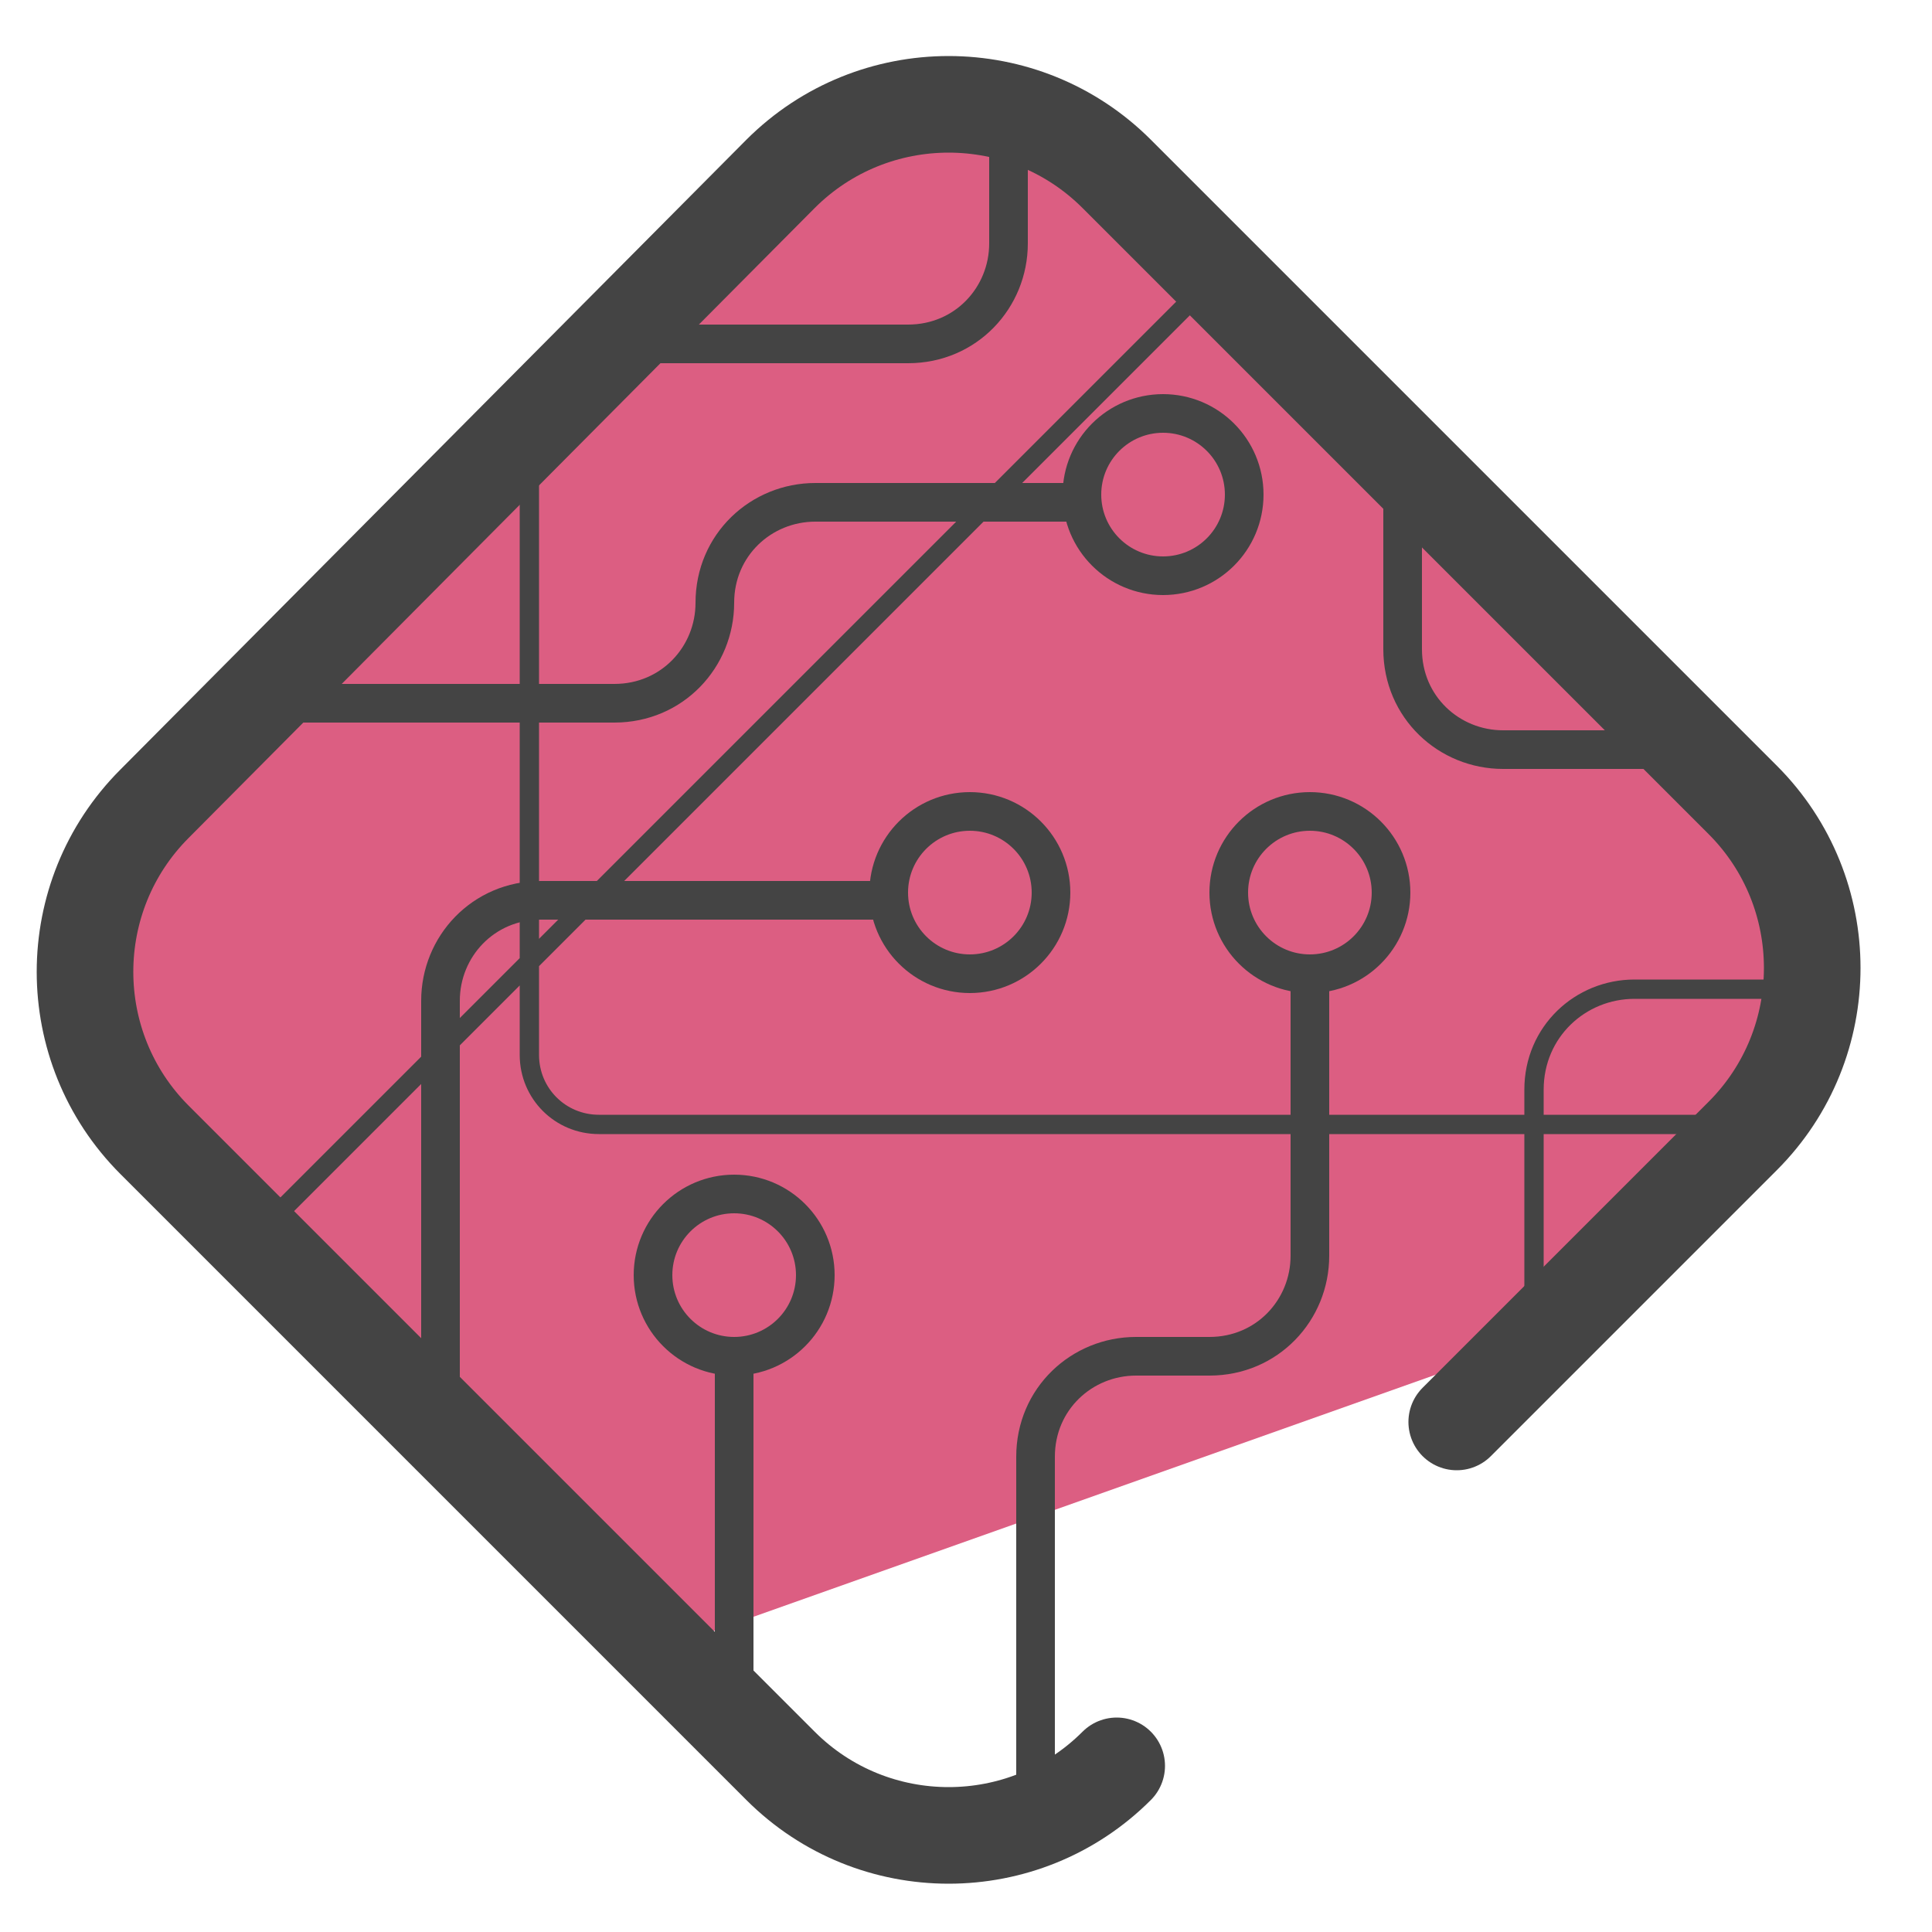
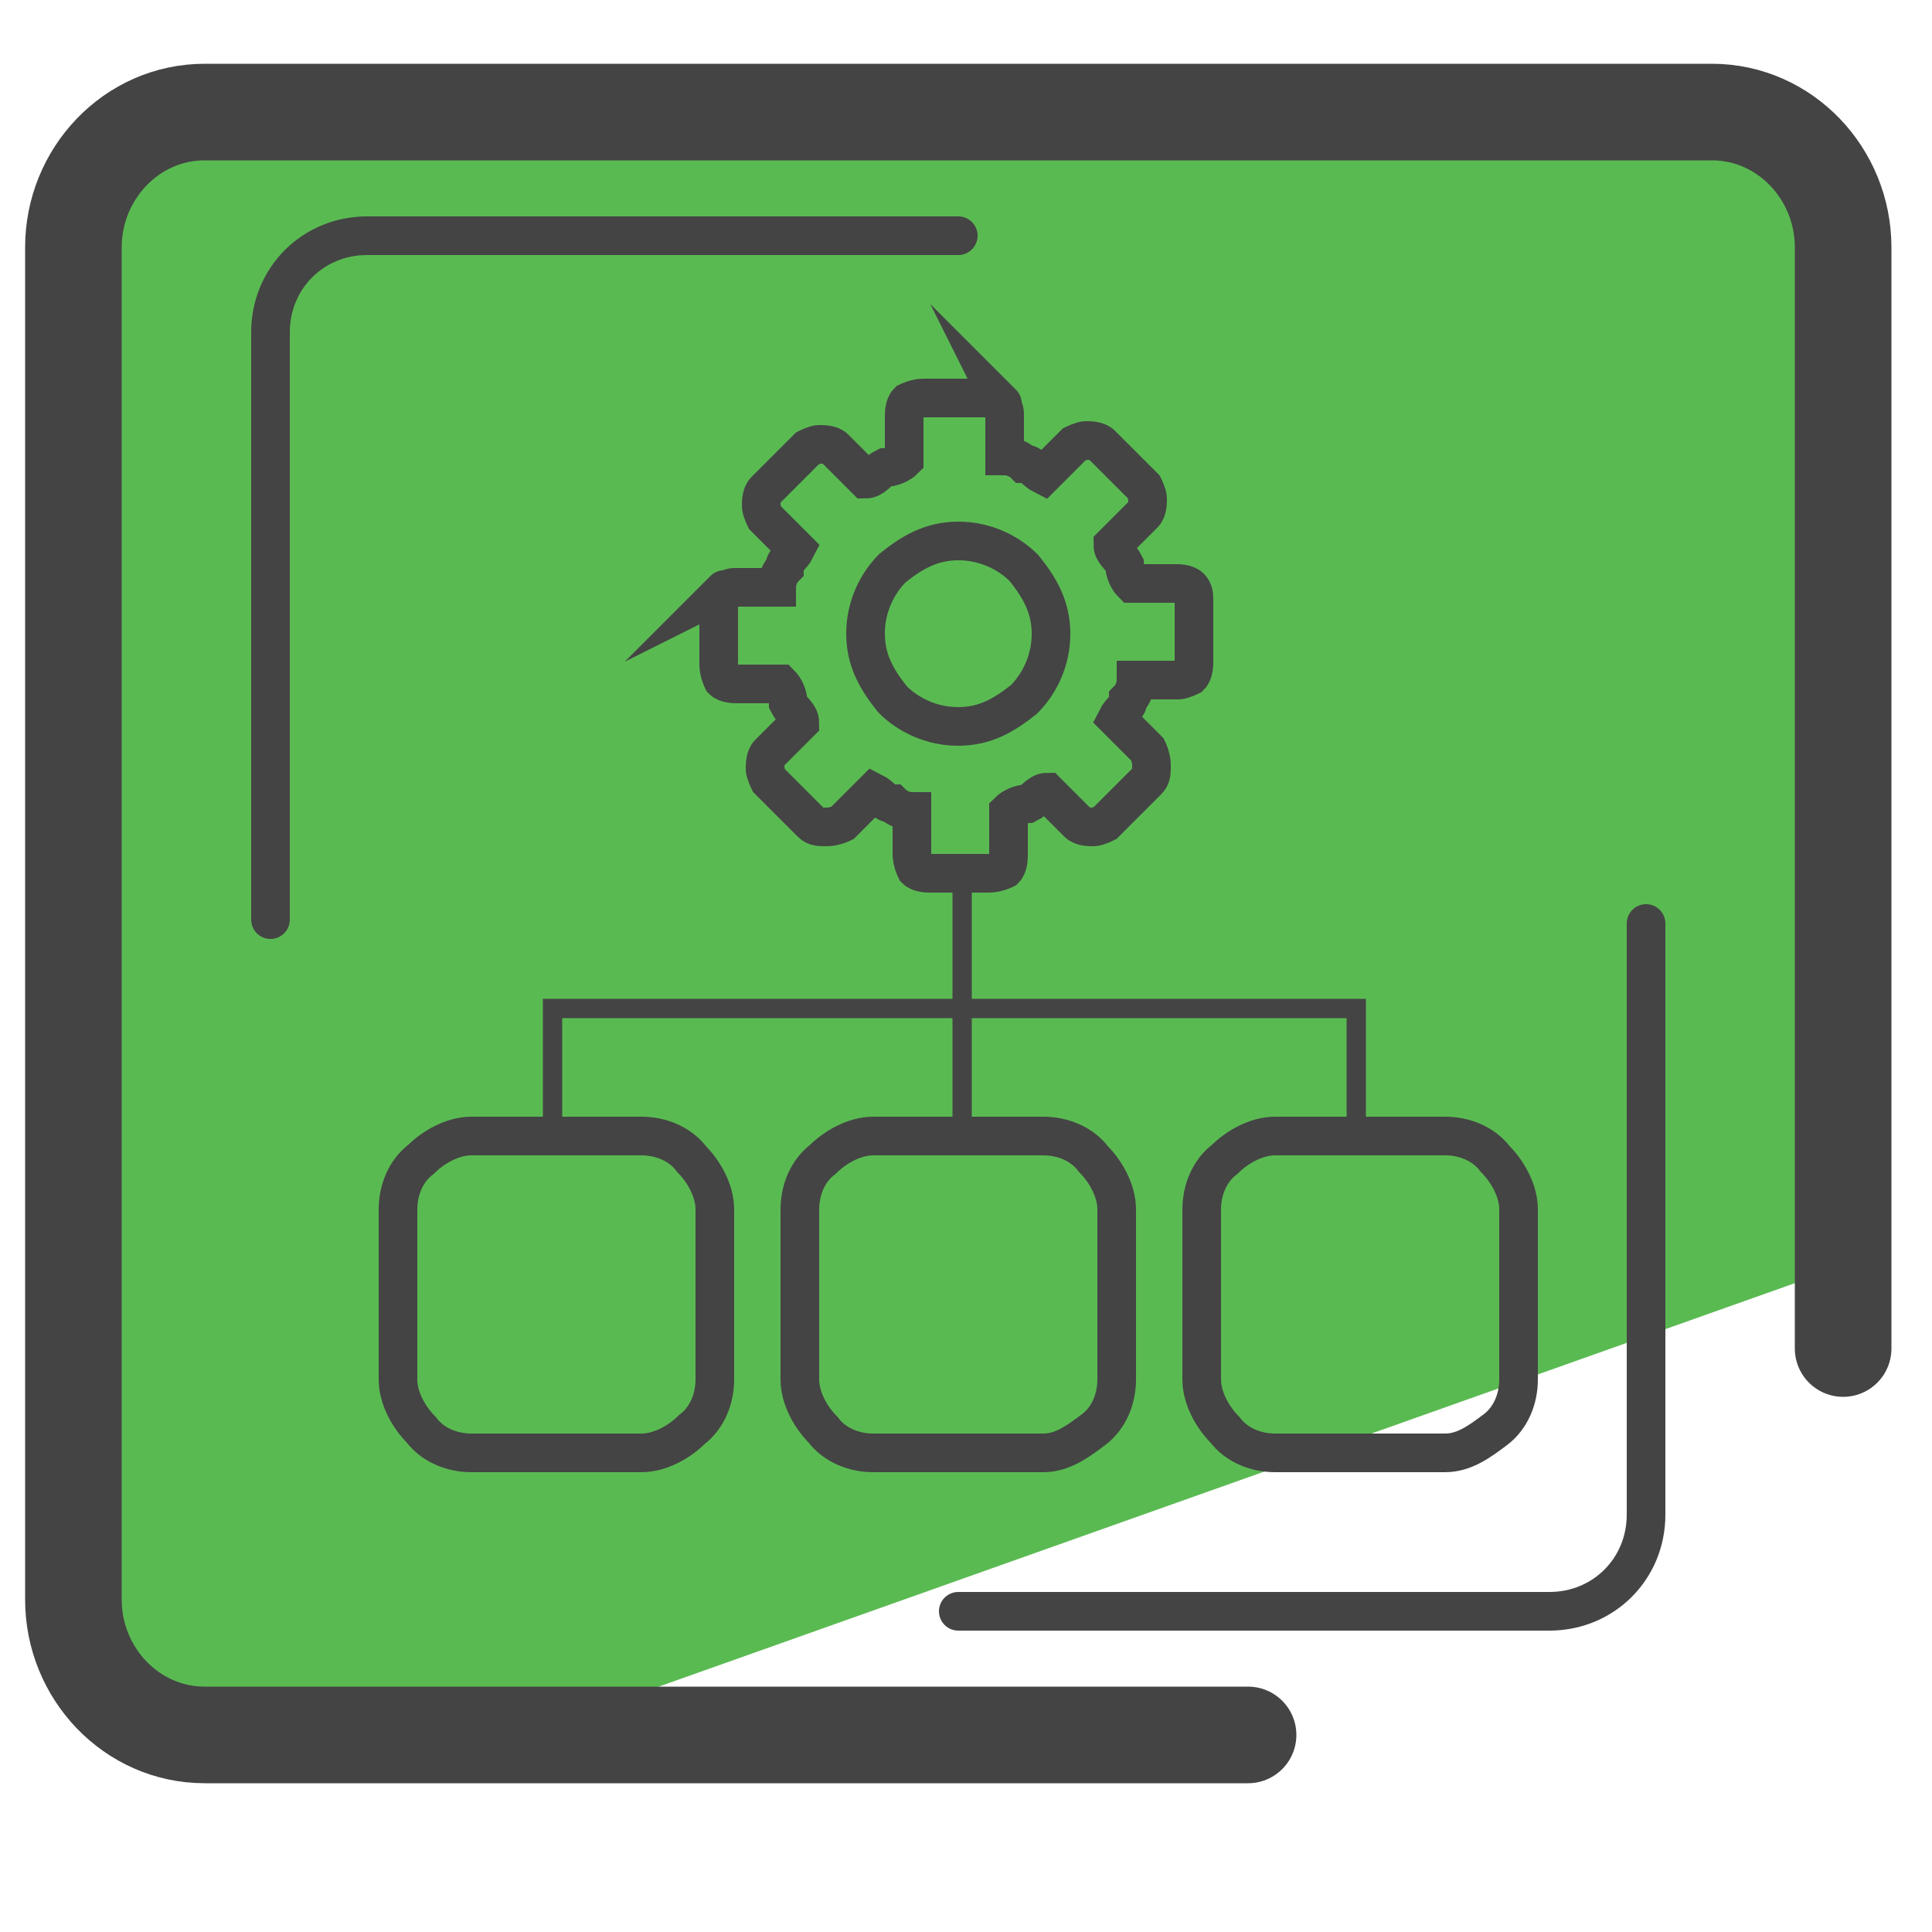
- <svg xmlns="http://www.w3.org/2000/svg" viewBox="0 0 50 50">
-   <path fill="#dc5e82" d="M47 26.3l-.5-4L29.3 4.7l-4.4-1.8c-4.1 0-17.8 12.9-17.8 15.5l-4.3 4-.2 5.9 14.2 14.5L41.6 34c.6-.3 6.2-6 5.4-7.6z" />
-   <path fill="none" stroke="#444" stroke-linecap="round" stroke-linejoin="round" stroke-width="2.5" d="M28.9 45.7c-2.4 2.4-6.3 2.4-8.7 0L4 29.5c-2.4-2.4-2.4-6.3 0-8.7L20.2 4.5c2.4-2.4 6.3-2.4 8.7 0l16.2 16.2c2.4 2.4 2.4 6.3 0 8.7l-7.4 7.4" />
-   <g stroke="#444" stroke-miterlimit="10">
-     <circle cx="25.1" cy="23.1" r="2.1" fill="none" />
-     <circle cx="33.9" cy="23.1" r="2.1" fill="none" />
-     <circle cx="30.1" cy="12.8" r="2.1" fill="none" />
-     <circle cx="19" cy="33" r="2.1" fill="none" />
-     <path fill="#444" d="M19 35.1v10.3" />
-     <path fill="none" d="M26.8 46.1v-8.4c0-1.5 1.2-2.6 2.6-2.6h1.9c1.5 0 2.6-1.2 2.6-2.6v-7.3m-10.8-1.9H14c-1.5 0-2.6 1.2-2.6 2.6v10.8M6.5 18.2h9.4c1.5 0 2.6-1.2 2.6-2.6h0c0-1.5 1.2-2.6 2.6-2.6h6.8M15.8 8.9h7.7c1.5 0 2.6-1.2 2.6-2.6V2.5m10.2 9.3v5c0 1.5 1.2 2.6 2.6 2.6h5.4" />
-     <path fill="none" stroke-width=".5" d="M39.7 35.6v-7.4c0-1.5 1.2-2.6 2.6-2.6h5" />
+ <svg xmlns="http://www.w3.org/2000/svg" version="1.1" viewBox="0 0 50 50">
+   <defs>
+     <style>
+       .cls-1 {
+         fill: #319327;
+       }
+ 
+       .cls-2, .cls-3, .cls-4, .cls-5, .cls-6 {
+         fill: none;
+         stroke: #444;
+       }
+ 
+       .cls-2, .cls-5 {
+         stroke-width: .5px;
+       }
+ 
+       .cls-2, .cls-5, .cls-6 {
+         stroke-miterlimit: 10;
+       }
+ 
+       .cls-3, .cls-4 {
+         stroke-linecap: round;
+         stroke-linejoin: round;
+       }
+ 
+       .cls-4 {
+         stroke-width: 2.5px;
+       }
+ 
+       .cls-7 {
+         fill: #5aba52;
+       }
+ 
+       .cls-5, .cls-6 {
+         fill-rule: evenodd;
+       }
+     </style>
+   </defs>
+   <g>
+     <g id="Camada_1">
+       <polygon class="cls-1" points="28.5 20.1 36.4 22.6 29.7 27.3 29.8 35.5 23.2 30.6 15.4 33.2 18.1 25.5 13.2 18.9 21.4 19 26.1 12.3 28.5 20.1" />
+       <g>
+         <path class="cls-7" d="M45.1,3.5H4c-1.4,0-1.4,3.8-1.4,5.2l-.2,12.9-.5,10.2,1.2,11.8,12.4.6,32.1-11.4V6.1h0c0-1.4-1.1-2.6-2.5-2.6Z" />
+         <path class="cls-4" d="M32.3,44.9H5.3c-1.9,0-3.4-1.6-3.4-3.5V6.4c0-1.9,1.5-3.5,3.4-3.5h39c1.9,0,3.4,1.6,3.4,3.5v28.5" />
+       </g>
+       <g>
+         <path class="cls-3" d="M24.8,6.1" />
+         <path class="cls-3" d="M42.5,23.9" />
+         <path class="cls-3" d="M24.8,6.1h-15.3c-1.4,0-2.5,1.1-2.5,2.5v15.2" />
+         <path class="cls-3" d="M24.8,41.7h15.3c1.4,0,2.5-1.1,2.5-2.5v-15.3" />
+       </g>
+       <g>
+         <g>
+           <path class="cls-6" d="M24,10.3h1.5c.1,0,.3,0,.4.1s0,0,0,0c0,0,.1.2.1.3v1.1c.2,0,.4.1.5.2.2,0,.3.2.5.3l.8-.8s0,0,0,0c0,0,.2-.1.3-.1s.3,0,.4.1l1.1,1.1s0,0,0,0c0,0,.1.2.1.3s0,.3-.1.4h0s0,0,0,0l-.8.8c0,.2.2.3.3.5,0,.2.1.4.2.5h1.1c.1,0,.3,0,.4.1s.1.2.1.4v1.5c0,.1,0,.3-.1.4,0,0,0,0,0,0,0,0-.2.1-.3.1h-1.1c0,.2-.1.4-.2.5,0,.2-.2.3-.3.5l.8.8c0,0,.1.2.1.4s0,.3-.1.4l-1.1,1.1s0,0,0,0c0,0-.2.1-.3.1s-.3,0-.4-.1l-.8-.8c-.2,0-.3.2-.5.3-.2,0-.4.1-.5.2v1.1c0,.1,0,.3-.1.4,0,0-.2.1-.4.1h-1.5c-.1,0-.3,0-.4-.1,0,0-.1-.2-.1-.4v-1.1c-.2,0-.4-.1-.5-.2-.2,0-.3-.2-.5-.3l-.8.8c0,0-.2.1-.4.1s-.3,0-.4-.1h0s0,0,0,0l-1.1-1.1s0,0,0,0c0,0-.1-.2-.1-.3s0-.3.1-.4l.8-.8c0-.2-.2-.3-.3-.5,0-.2-.1-.4-.2-.5h-1.1c-.1,0-.3,0-.4-.1,0,0-.1-.2-.1-.4v-1.5c0-.1,0-.3.1-.4s0,0,0,0c0,0,.2-.1.3-.1h1.1c0-.2.1-.4.2-.5,0-.2.2-.3.3-.5l-.8-.8s0,0,0,0c0,0-.1-.2-.1-.3s0-.3.1-.4h0s0,0,0,0l1.1-1.1s0,0,0,0c0,0,.2-.1.3-.1s.3,0,.4.1h0s.8.8.8.8c.2,0,.3-.2.5-.3.2,0,.4-.1.5-.2v-1.1c0-.1,0-.3.1-.4,0,0,.2-.1.4-.1h0ZM24.8,14c-.7,0-1.2.3-1.7.7-.4.4-.7,1-.7,1.7s.3,1.2.7,1.7c.4.4,1,.7,1.7.7s1.2-.3,1.7-.7c.4-.4.7-1,.7-1.7s-.3-1.2-.7-1.7c-.4-.4-1-.7-1.7-.7h0ZM33,29.4h4.4c.5,0,1,.2,1.3.6.3.3.6.8.6,1.3v4.4c0,.5-.2,1-.6,1.3s-.8.6-1.3.6h-4.4c-.5,0-1-.2-1.3-.6-.3-.3-.6-.8-.6-1.3v-4.4c0-.5.2-1,.6-1.3.3-.3.8-.6,1.3-.6h0ZM22.6,29.4h4.4c.5,0,1,.2,1.3.6.3.3.6.8.6,1.3v4.4c0,.5-.2,1-.6,1.3s-.8.6-1.3.6h-4.4c-.5,0-1-.2-1.3-.6-.3-.3-.6-.8-.6-1.3v-4.4c0-.5.2-1,.6-1.3.3-.3.8-.6,1.3-.6h0ZM12.2,29.4h4.4c.5,0,1,.2,1.3.6.3.3.6.8.6,1.3v4.4c0,.5-.2,1-.6,1.3-.3.3-.8.6-1.3.6h-4.4c-.5,0-1-.2-1.3-.6-.3-.3-.6-.8-.6-1.3v-4.4c0-.5.2-1,.6-1.3.3-.3.8-.6,1.3-.6h0Z" />
+           <polyline class="cls-5" points="35.1 29.7 35.1 26.1 14.3 26.1 14.3 29.7" />
+         </g>
+         <line class="cls-2" x1="24.9" y1="22.8" x2="24.9" y2="29.6" />
+       </g>
+     </g>
  </g>
-   <path fill="none" stroke="#444" stroke-miterlimit="10" stroke-width=".5" d="M45.4 29.1H15.5c-1 0-1.8-.8-1.8-1.8V10.6M6.9 31.7L31.3 7.3" />
</svg>
